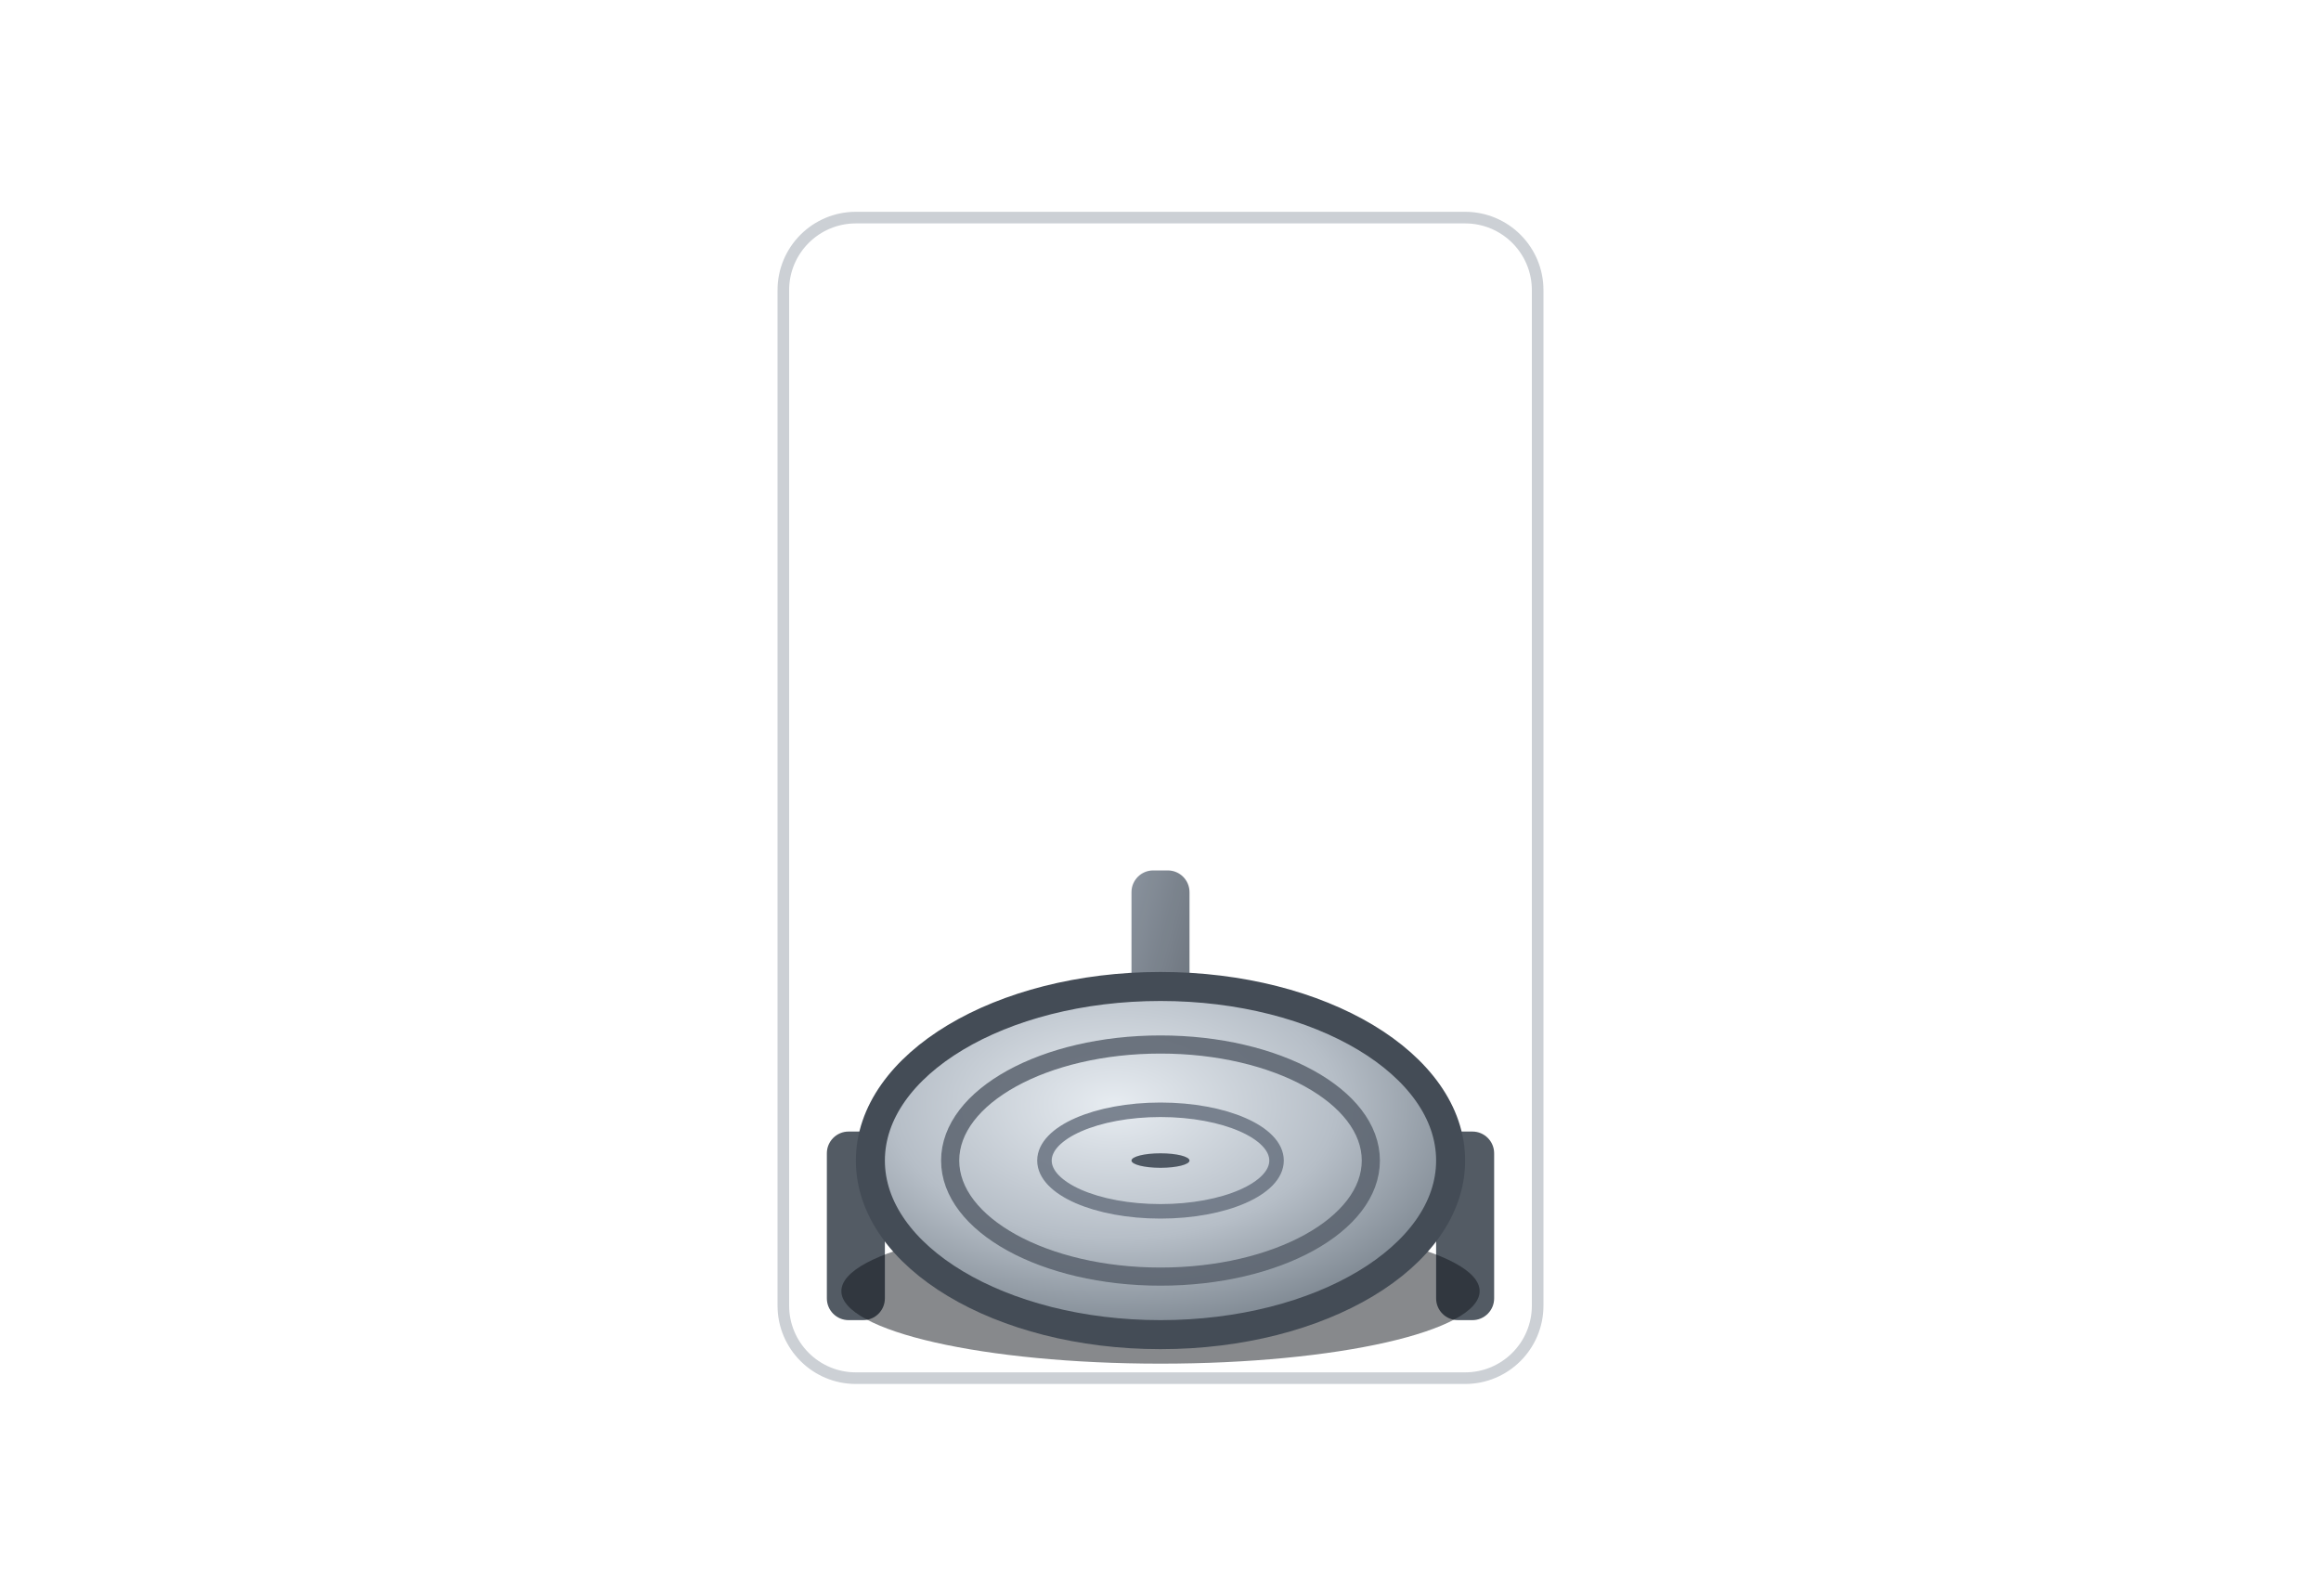
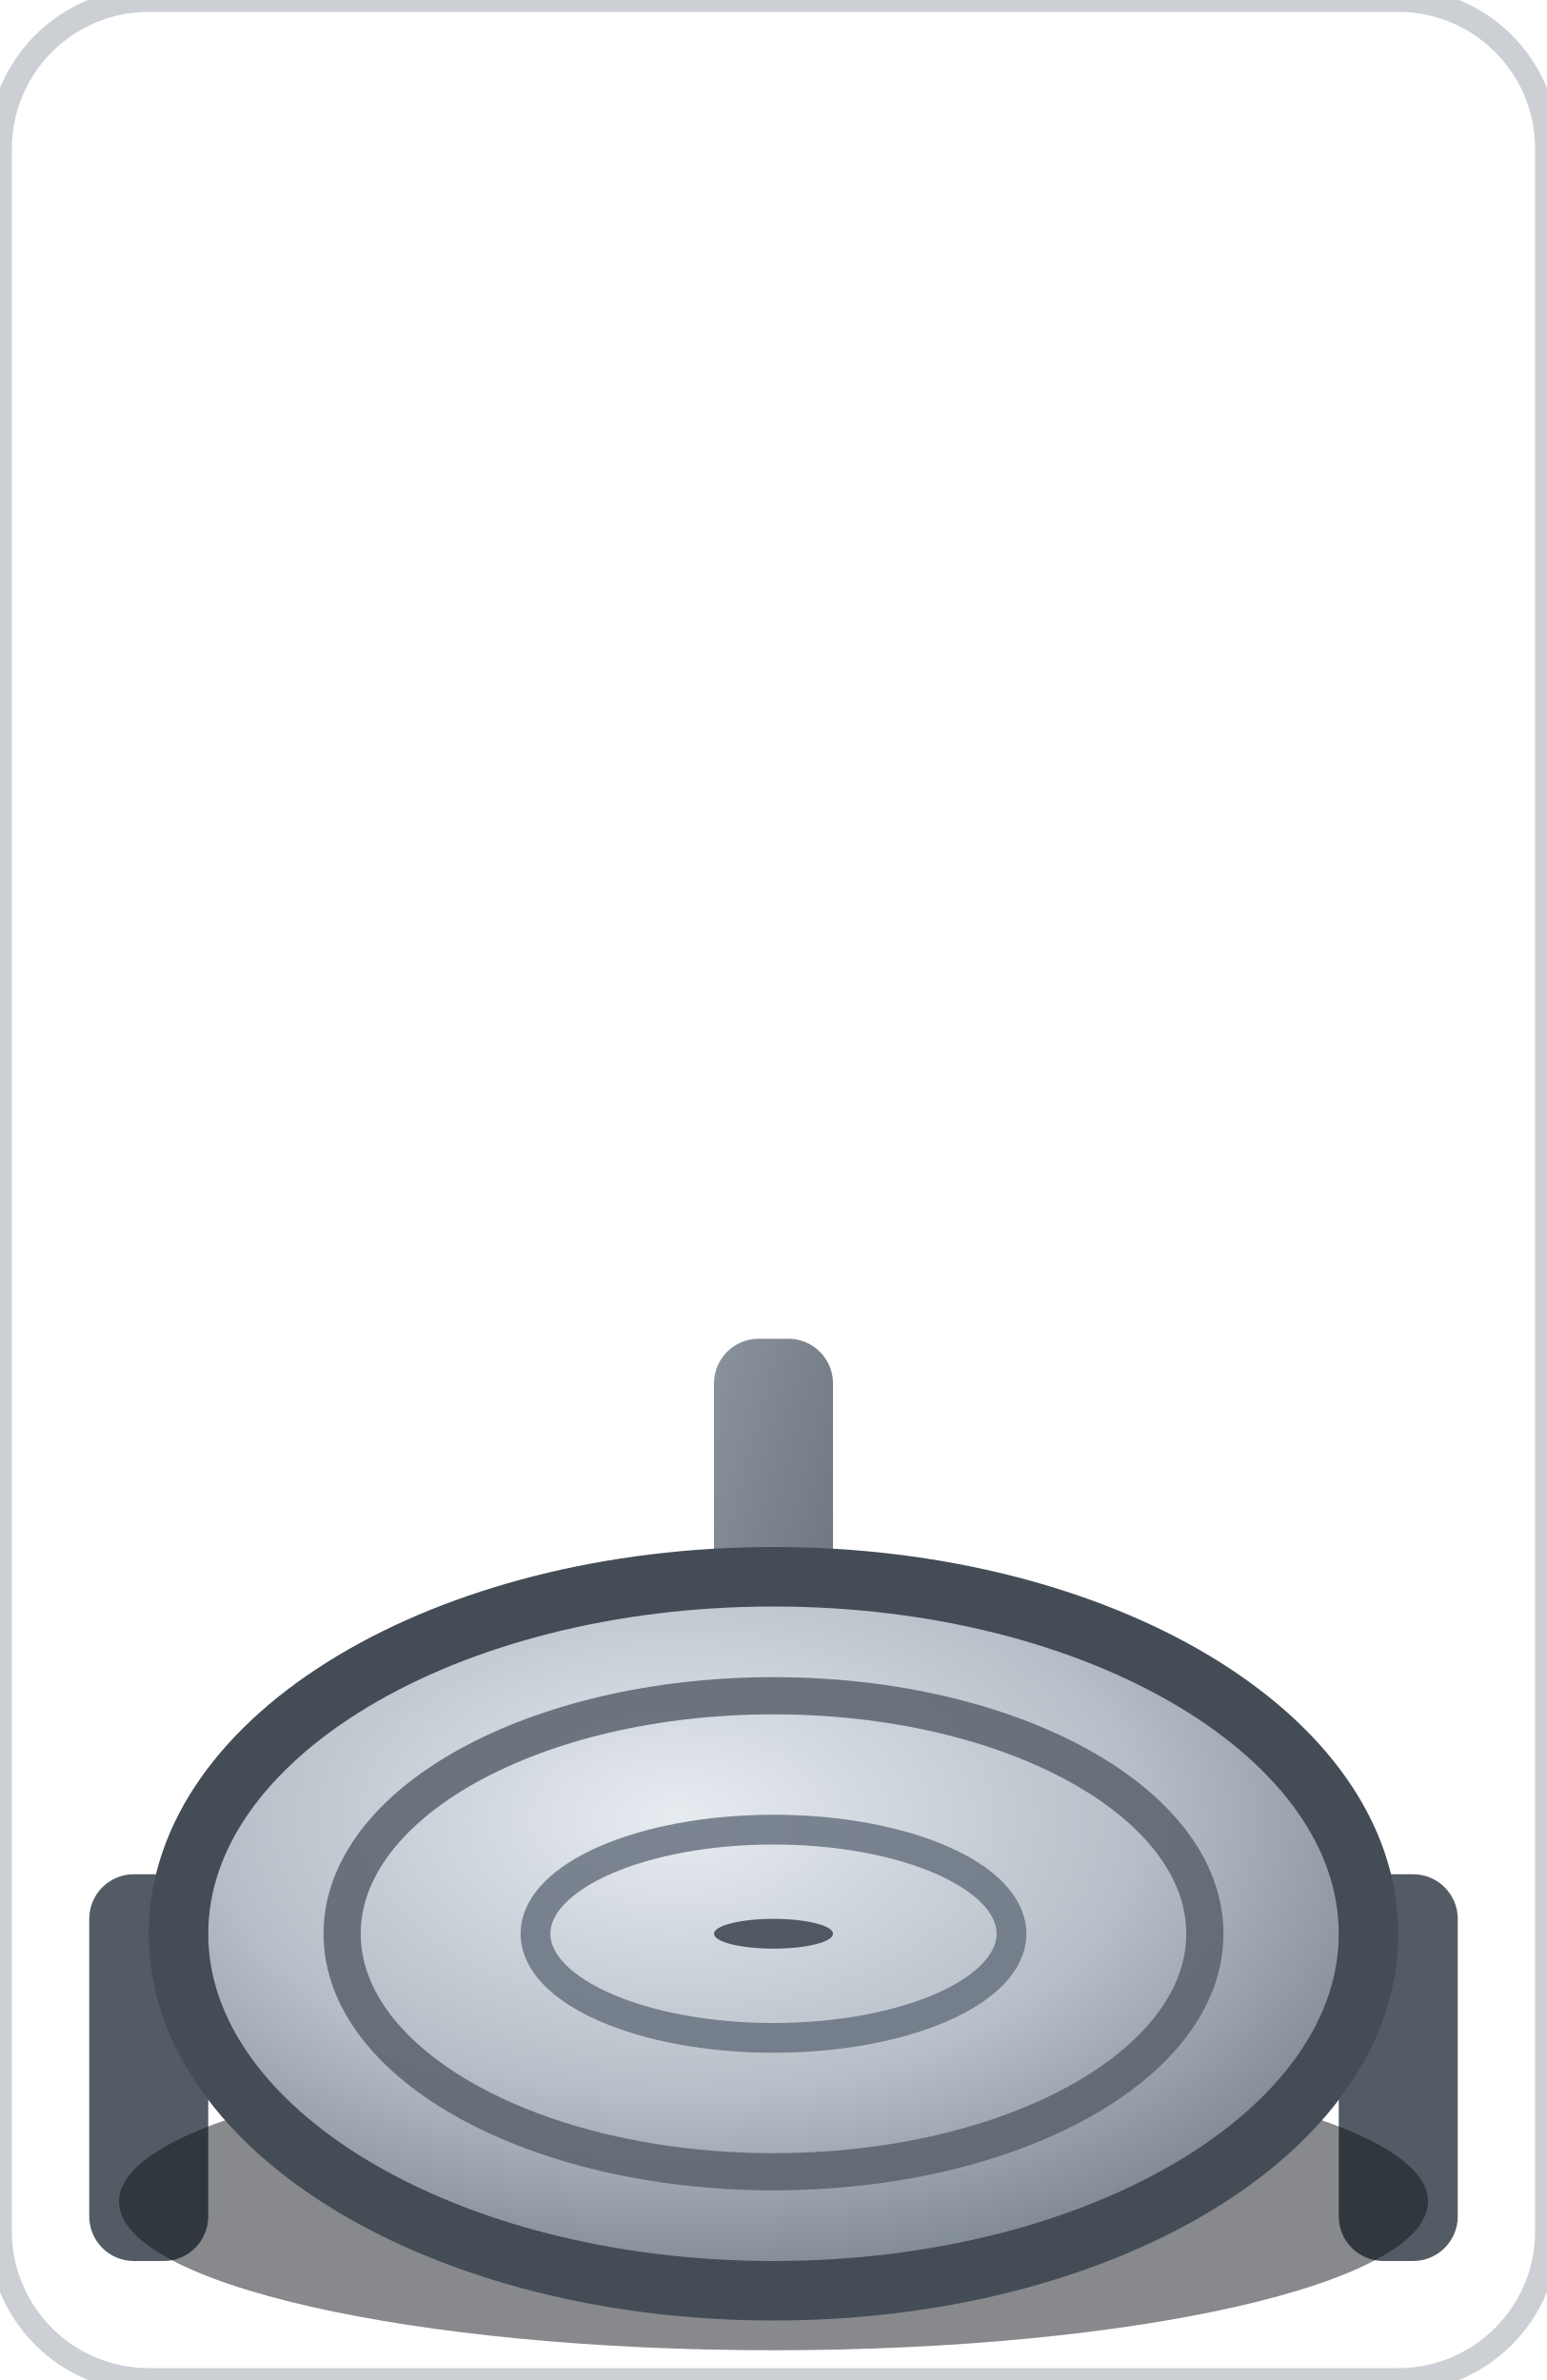
- <svg xmlns="http://www.w3.org/2000/svg" viewBox="0 0 320 220" role="img" aria-labelledby="title desc">
+ <svg xmlns="http://www.w3.org/2000/svg" viewBox="108 30 104 160" role="img" aria-labelledby="title desc" preserveAspectRatio="xMidYMid meet">
  <defs>
    <linearGradient id="steelDown" x1="0" y1="0" x2="1" y2="1">
      <stop offset="0" stop-color="#7d8793" />
      <stop offset="1" stop-color="#575f69" />
    </linearGradient>
    <radialGradient id="plateFaceDown" cx="42%" cy="34%" r="70%">
      <stop offset="0" stop-color="#e7ecf1" />
      <stop offset="0.55" stop-color="#b6bec7" />
      <stop offset="1" stop-color="#76808a" />
    </radialGradient>
  </defs>
  <rect x="156" y="120" width="8" height="30" rx="3" fill="url(#steelDown)" opacity="0.9" />
  <rect x="120" y="150" width="80" height="8" rx="4" fill="#6b7480" />
  <rect x="114" y="156" width="8" height="26" rx="3" fill="#535b64" />
  <rect x="198" y="156" width="8" height="26" rx="3" fill="#535b64" />
  <g transform="translate(160 160) rotate(0)">
    <ellipse cx="0" cy="18" rx="44" ry="10" fill="#0f141a" opacity="0.5" />
    <ellipse cx="0" cy="0" rx="40" ry="24" fill="url(#plateFaceDown)" stroke="#444c56" stroke-width="4" />
    <ellipse cx="0" cy="0" rx="29" ry="16" fill="none" stroke="#59626d" stroke-width="2.5" opacity="0.85" />
    <ellipse cx="0" cy="0" rx="16" ry="7" fill="none" stroke="#687280" stroke-width="2" opacity="0.85" />
    <ellipse cx="0" cy="0" rx="4" ry="1" fill="#4f5863" />
  </g>
  <rect x="108" y="30" width="104" height="160" rx="10" fill="none" stroke="#8f98a3" stroke-opacity="0.45" stroke-width="1.6" />
</svg>
